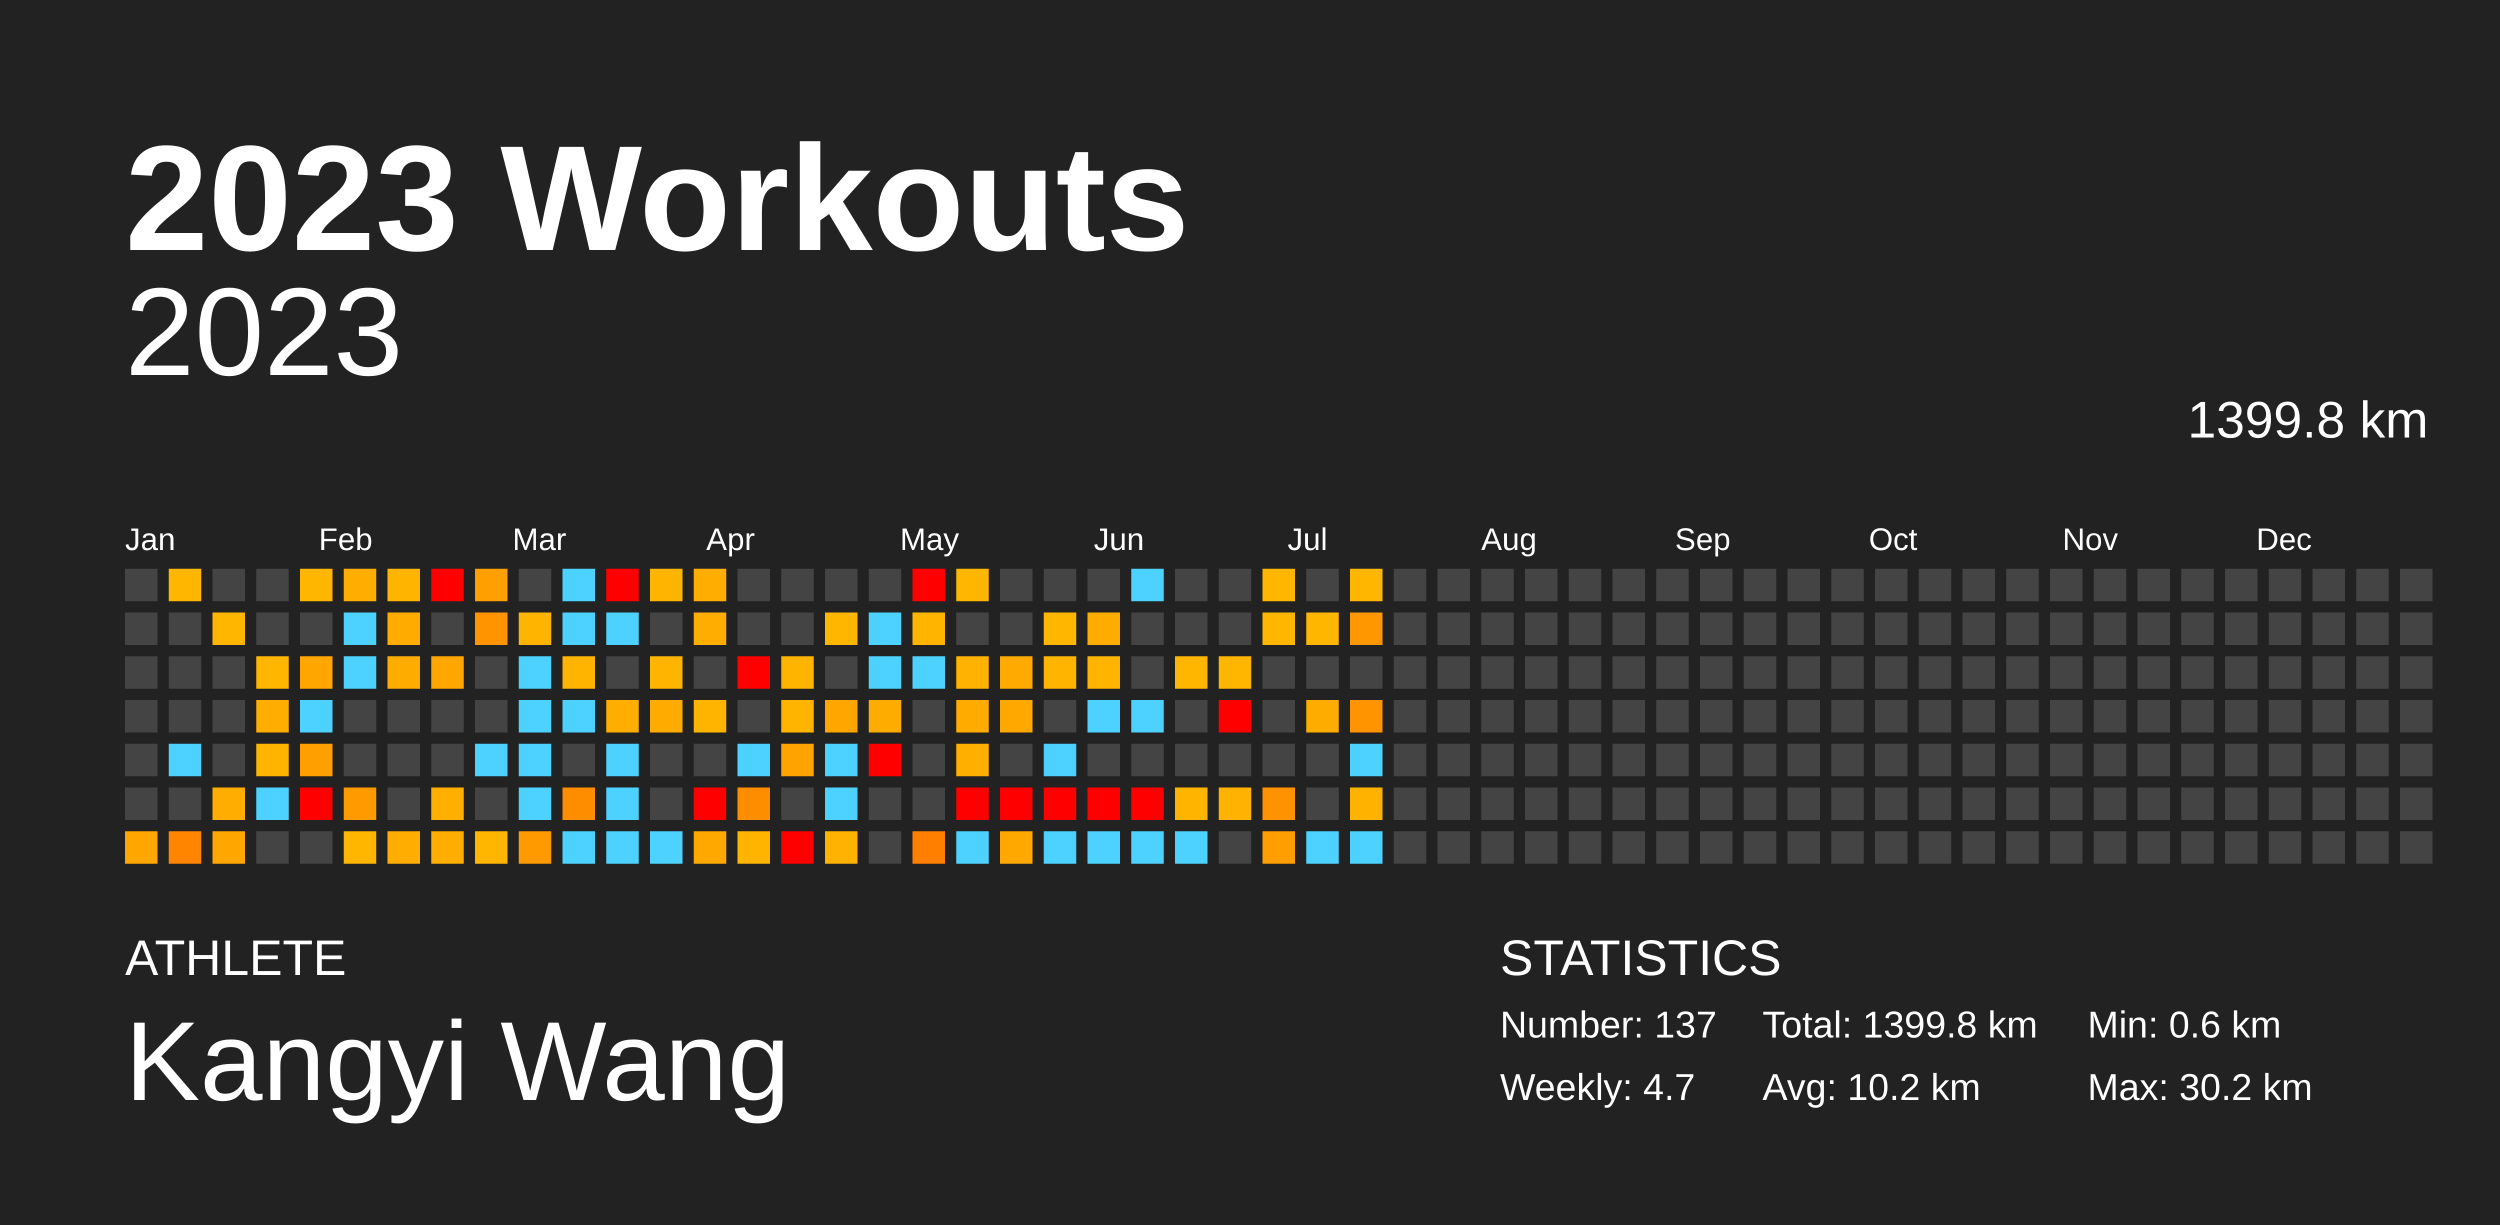
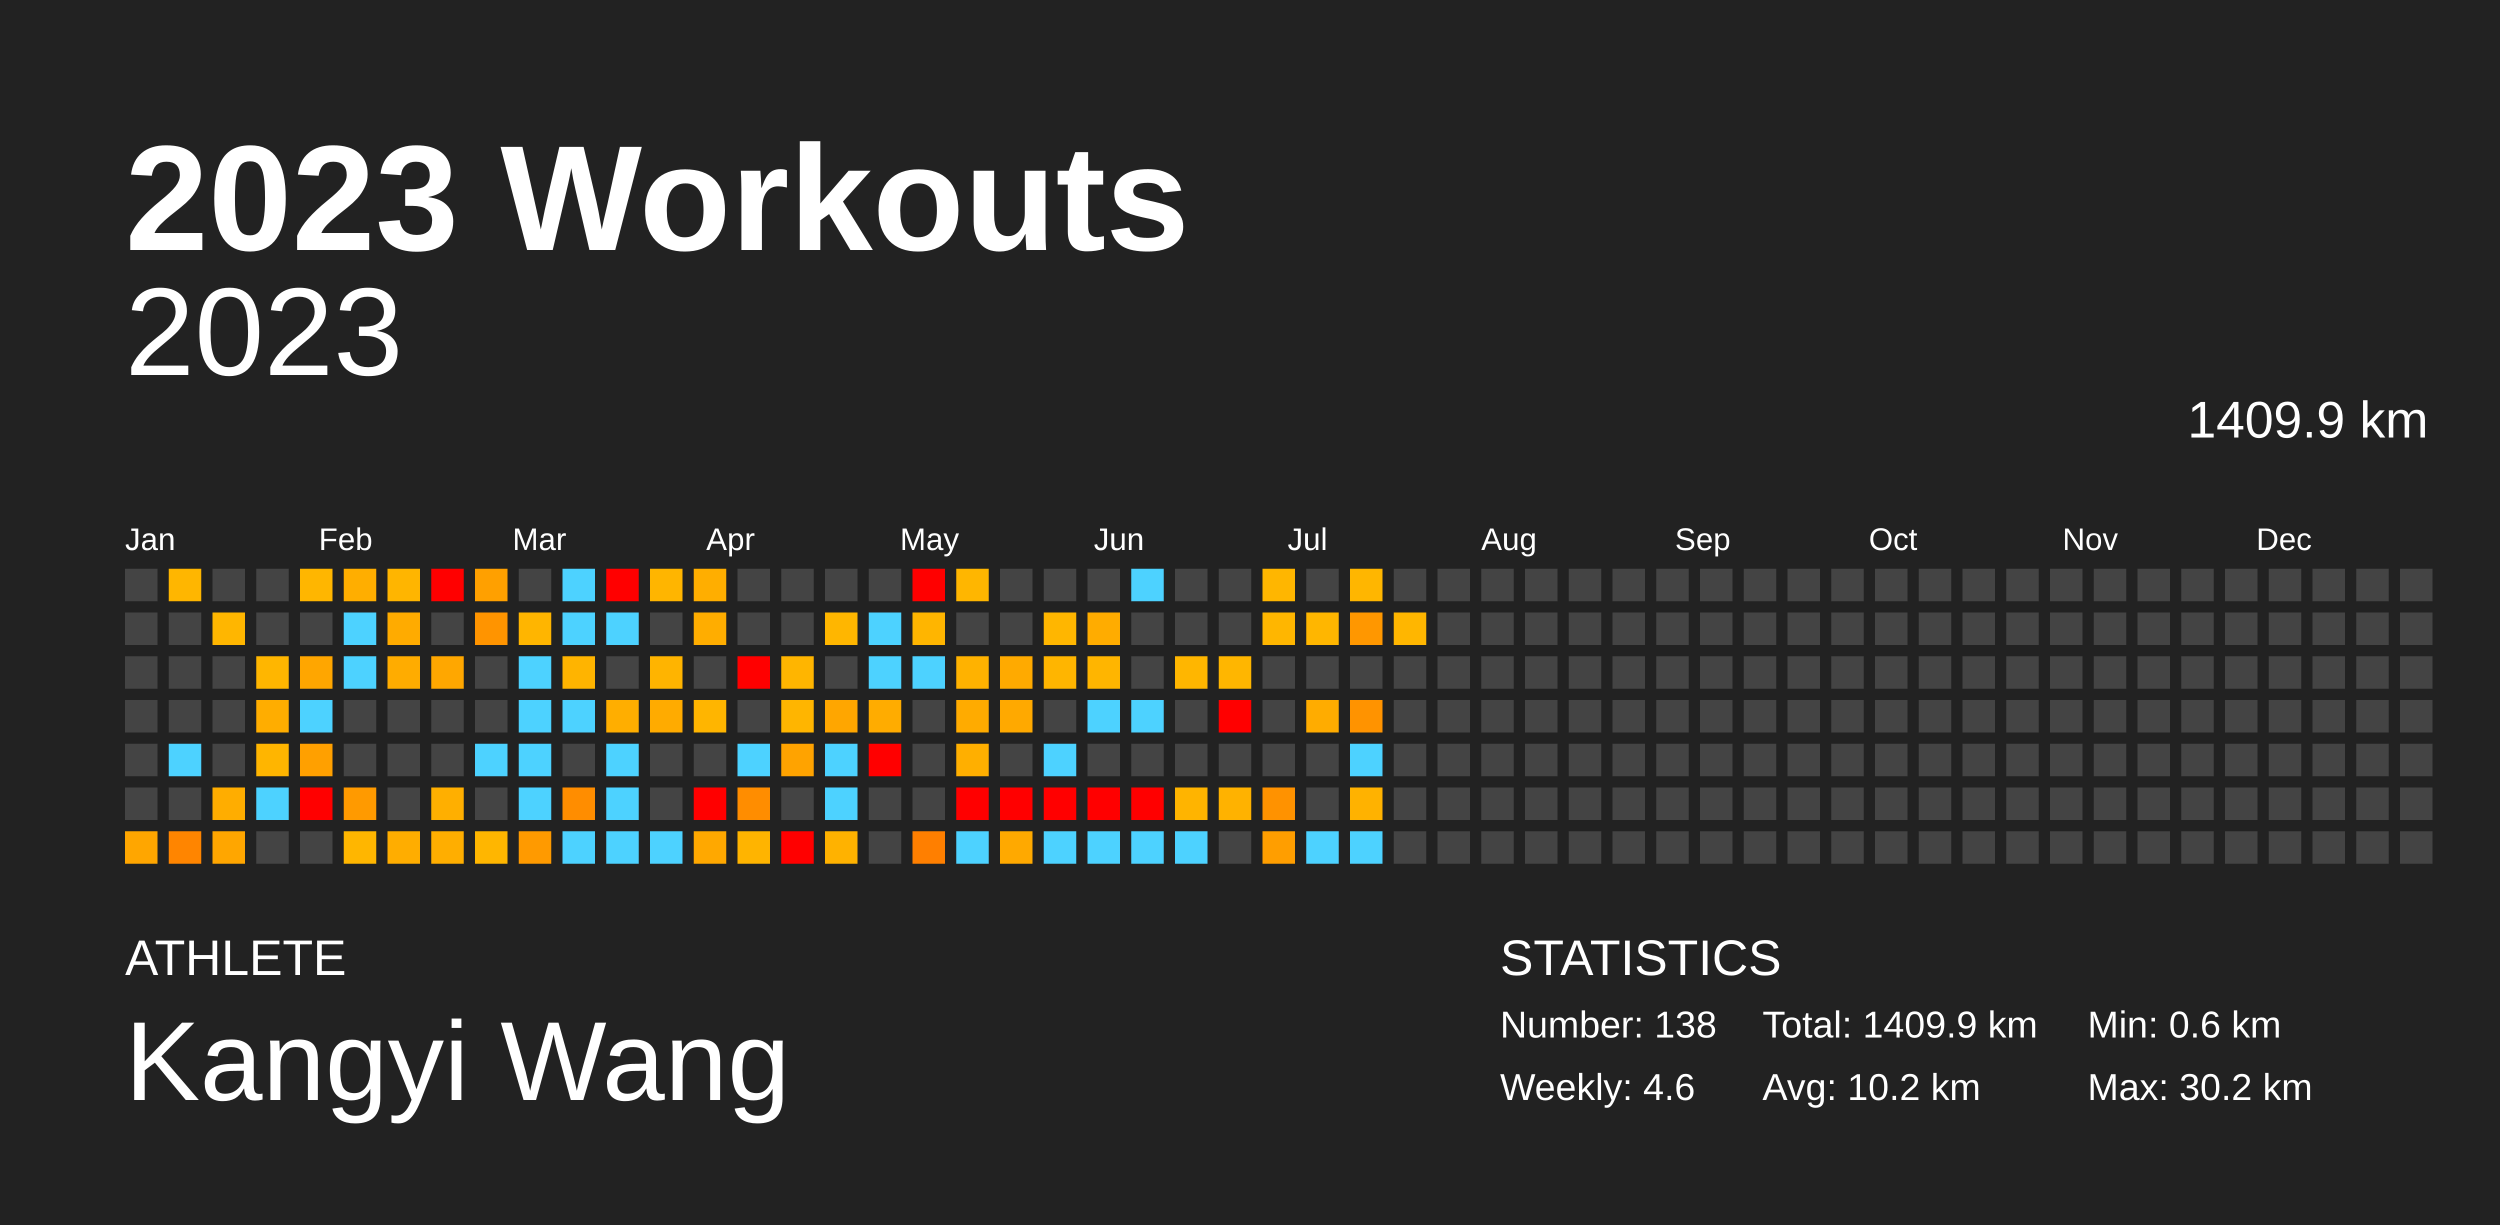
<svg xmlns="http://www.w3.org/2000/svg" baseProfile="full" height="98mm" version="1.1" viewBox="0,0,200,98" width="200mm">
  <defs />
  <rect fill="#222222" height="98" width="200" x="0" y="0" />
  <text fill="#FFFFFF" style="font-size:12px; font-family:Arial; font-weight:bold;" x="10" y="20">2023 Workouts</text>
  <text fill="#FFFFFF" style="font-size:4px; font-family:Arial" x="10" y="78">ATHLETE</text>
  <text fill="#FFFFFF" style="font-size:9px; font-family:Arial" x="10" y="88">Kangyi Wang</text>
  <text fill="#FFFFFF" style="font-size:4px; font-family:Arial" x="120" y="78">STATISTICS</text>
-   <text fill="#FFFFFF" style="font-size:3px; font-family:Arial" x="120" y="83">Number: 137</text>
-   <text fill="#FFFFFF" style="font-size:3px; font-family:Arial" x="120" y="88">Weekly: 4.7</text>
-   <text fill="#FFFFFF" style="font-size:3px; font-family:Arial" x="141" y="83">Total: 1399.8 km</text>
+   <text fill="#FFFFFF" style="font-size:3px; font-family:Arial" x="120" y="83">Number: 138</text>
+   <text fill="#FFFFFF" style="font-size:3px; font-family:Arial" x="120" y="88">Weekly: 4.6</text>
+   <text fill="#FFFFFF" style="font-size:3px; font-family:Arial" x="141" y="83">Total: 1409.9 km</text>
  <text fill="#FFFFFF" style="font-size:3px; font-family:Arial" x="141" y="88">Avg: 10.2 km</text>
  <text fill="#FFFFFF" style="font-size:3px; font-family:Arial" x="167" y="83">Min: 0.6 km</text>
  <text fill="#FFFFFF" style="font-size:3px; font-family:Arial" x="167" y="88">Max: 30.2 km</text>
  <text alignment-baseline="hanging" fill="#FFFFFF" style="font-size:10.0px; font-family:Arial;" x="10" y="30">2023</text>
-   <text alignment-baseline="hanging" fill="#FFFFFF" style="font-size:4.125px; font-family:Arial;" x="175" y="35">1399.8 km</text>
+   <text alignment-baseline="hanging" fill="#FFFFFF" style="font-size:4.125px; font-family:Arial;" x="175" y="35">1409.9 km</text>
  <text fill="#FFFFFF" style="font-size:2.5px; font-family:Arial" x="10.0" y="44">Jan</text>
  <text fill="#FFFFFF" style="font-size:2.5px; font-family:Arial" x="25.5" y="44">Feb</text>
  <text fill="#FFFFFF" style="font-size:2.5px; font-family:Arial" x="41.0" y="44">Mar</text>
  <text fill="#FFFFFF" style="font-size:2.5px; font-family:Arial" x="56.5" y="44">Apr</text>
  <text fill="#FFFFFF" style="font-size:2.5px; font-family:Arial" x="72.0" y="44">May</text>
  <text fill="#FFFFFF" style="font-size:2.5px; font-family:Arial" x="87.5" y="44">Jun</text>
  <text fill="#FFFFFF" style="font-size:2.5px; font-family:Arial" x="103.0" y="44">Jul</text>
  <text fill="#FFFFFF" style="font-size:2.5px; font-family:Arial" x="118.5" y="44">Aug</text>
  <text fill="#FFFFFF" style="font-size:2.5px; font-family:Arial" x="134.0" y="44">Sep</text>
  <text fill="#FFFFFF" style="font-size:2.5px; font-family:Arial" x="149.5" y="44">Oct</text>
  <text fill="#FFFFFF" style="font-size:2.5px; font-family:Arial" x="165.0" y="44">Nov</text>
  <text fill="#FFFFFF" style="font-size:2.5px; font-family:Arial" x="180.5" y="44">Dec</text>
  <rect fill="#444444" height="2.6" width="2.6" x="10.0" y="45.5" />
  <rect fill="#444444" height="2.6" width="2.6" x="10.0" y="49.0" />
  <rect fill="#444444" height="2.6" width="2.6" x="10.0" y="52.5" />
  <rect fill="#444444" height="2.6" width="2.6" x="10.0" y="56.0" />
  <rect fill="#444444" height="2.6" width="2.6" x="10.0" y="59.5" />
  <rect fill="#444444" height="2.6" width="2.6" x="10.0" y="63.0" />
  <rect fill="#ffa600" height="2.6" width="2.6" x="10.0" y="66.5" />
  <rect fill="#ffb600" height="2.6" width="2.6" x="13.5" y="45.5" />
  <rect fill="#444444" height="2.6" width="2.6" x="13.5" y="49.0" />
  <rect fill="#444444" height="2.6" width="2.6" x="13.5" y="52.5" />
  <rect fill="#444444" height="2.6" width="2.6" x="13.5" y="56.0" />
  <rect fill="#4dd2ff" height="2.6" width="2.6" x="13.5" y="59.5" />
  <rect fill="#444444" height="2.6" width="2.6" x="13.5" y="63.0" />
  <rect fill="#ff8500" height="2.6" width="2.6" x="13.5" y="66.5" />
  <rect fill="#444444" height="2.6" width="2.6" x="17.0" y="45.5" />
  <rect fill="#ffb600" height="2.6" width="2.6" x="17.0" y="49.0" />
  <rect fill="#444444" height="2.6" width="2.6" x="17.0" y="52.5" />
  <rect fill="#444444" height="2.6" width="2.6" x="17.0" y="56.0" />
  <rect fill="#444444" height="2.6" width="2.6" x="17.0" y="59.5" />
  <rect fill="#ffad00" height="2.6" width="2.6" x="17.0" y="63.0" />
  <rect fill="#ffa600" height="2.6" width="2.6" x="17.0" y="66.5" />
  <rect fill="#444444" height="2.6" width="2.6" x="20.5" y="45.5" />
  <rect fill="#444444" height="2.6" width="2.6" x="20.5" y="49.0" />
  <rect fill="#ffb600" height="2.6" width="2.6" x="20.5" y="52.5" />
  <rect fill="#ffad00" height="2.6" width="2.6" x="20.5" y="56.0" />
  <rect fill="#ffb500" height="2.6" width="2.6" x="20.5" y="59.5" />
  <rect fill="#4dd2ff" height="2.6" width="2.6" x="20.5" y="63.0" />
  <rect fill="#444444" height="2.6" width="2.6" x="20.5" y="66.5" />
  <rect fill="#ffb600" height="2.6" width="2.6" x="24.0" y="45.5" />
  <rect fill="#444444" height="2.6" width="2.6" x="24.0" y="49.0" />
  <rect fill="#ffa600" height="2.6" width="2.6" x="24.0" y="52.5" />
  <rect fill="#4dd2ff" height="2.6" width="2.6" x="24.0" y="56.0" />
  <rect fill="#ffa000" height="2.6" width="2.6" x="24.0" y="59.5" />
  <rect fill="red" height="2.6" width="2.6" x="24.0" y="63.0" />
  <rect fill="#444444" height="2.6" width="2.6" x="24.0" y="66.5" />
  <rect fill="#ffae00" height="2.6" width="2.6" x="27.5" y="45.5" />
  <rect fill="#4dd2ff" height="2.6" width="2.6" x="27.5" y="49.0" />
  <rect fill="#4dd2ff" height="2.6" width="2.6" x="27.5" y="52.5" />
  <rect fill="#444444" height="2.6" width="2.6" x="27.5" y="56.0" />
  <rect fill="#444444" height="2.6" width="2.6" x="27.5" y="59.5" />
  <rect fill="#ff9a00" height="2.6" width="2.6" x="27.5" y="63.0" />
  <rect fill="#ffb600" height="2.6" width="2.6" x="27.5" y="66.5" />
  <rect fill="#ffb500" height="2.6" width="2.6" x="31.0" y="45.5" />
  <rect fill="#ffab00" height="2.6" width="2.6" x="31.0" y="49.0" />
  <rect fill="#ffac00" height="2.6" width="2.6" x="31.0" y="52.5" />
  <rect fill="#444444" height="2.6" width="2.6" x="31.0" y="56.0" />
  <rect fill="#444444" height="2.6" width="2.6" x="31.0" y="59.5" />
  <rect fill="#444444" height="2.6" width="2.6" x="31.0" y="63.0" />
  <rect fill="#ffad00" height="2.6" width="2.6" x="31.0" y="66.5" />
  <rect fill="red" height="2.6" width="2.6" x="34.5" y="45.5" />
  <rect fill="#444444" height="2.6" width="2.6" x="34.5" y="49.0" />
  <rect fill="#ffa700" height="2.6" width="2.6" x="34.5" y="52.5" />
  <rect fill="#444444" height="2.6" width="2.6" x="34.5" y="56.0" />
  <rect fill="#444444" height="2.6" width="2.6" x="34.5" y="59.5" />
  <rect fill="#ffaf00" height="2.6" width="2.6" x="34.5" y="63.0" />
  <rect fill="#ffae00" height="2.6" width="2.6" x="34.5" y="66.5" />
  <rect fill="#ffa000" height="2.6" width="2.6" x="38.0" y="45.5" />
  <rect fill="#ff9400" height="2.6" width="2.6" x="38.0" y="49.0" />
  <rect fill="#444444" height="2.6" width="2.6" x="38.0" y="52.5" />
  <rect fill="#444444" height="2.6" width="2.6" x="38.0" y="56.0" />
  <rect fill="#4dd2ff" height="2.6" width="2.6" x="38.0" y="59.5" />
  <rect fill="#444444" height="2.6" width="2.6" x="38.0" y="63.0" />
  <rect fill="#ffb600" height="2.6" width="2.6" x="38.0" y="66.5" />
  <rect fill="#444444" height="2.6" width="2.6" x="41.5" y="45.5" />
  <rect fill="#ffb500" height="2.6" width="2.6" x="41.5" y="49.0" />
  <rect fill="#4dd2ff" height="2.6" width="2.6" x="41.5" y="52.5" />
  <rect fill="#4dd2ff" height="2.6" width="2.6" x="41.5" y="56.0" />
  <rect fill="#4dd2ff" height="2.6" width="2.6" x="41.5" y="59.5" />
  <rect fill="#4dd2ff" height="2.6" width="2.6" x="41.5" y="63.0" />
  <rect fill="#ff9a00" height="2.6" width="2.6" x="41.5" y="66.5" />
  <rect fill="#4dd2ff" height="2.6" width="2.6" x="45.0" y="45.5" />
  <rect fill="#4dd2ff" height="2.6" width="2.6" x="45.0" y="49.0" />
  <rect fill="#ffb400" height="2.6" width="2.6" x="45.0" y="52.5" />
  <rect fill="#4dd2ff" height="2.6" width="2.6" x="45.0" y="56.0" />
  <rect fill="#444444" height="2.6" width="2.6" x="45.0" y="59.5" />
  <rect fill="#ff8d00" height="2.6" width="2.6" x="45.0" y="63.0" />
  <rect fill="#4dd2ff" height="2.6" width="2.6" x="45.0" y="66.5" />
  <rect fill="red" height="2.6" width="2.6" x="48.5" y="45.5" />
  <rect fill="#4dd2ff" height="2.6" width="2.6" x="48.5" y="49.0" />
  <rect fill="#444444" height="2.6" width="2.6" x="48.5" y="52.5" />
  <rect fill="#ffae00" height="2.6" width="2.6" x="48.5" y="56.0" />
  <rect fill="#4dd2ff" height="2.6" width="2.6" x="48.5" y="59.5" />
  <rect fill="#4dd2ff" height="2.6" width="2.6" x="48.5" y="63.0" />
  <rect fill="#4dd2ff" height="2.6" width="2.6" x="48.5" y="66.5" />
  <rect fill="#ffb500" height="2.6" width="2.6" x="52.0" y="45.5" />
  <rect fill="#444444" height="2.6" width="2.6" x="52.0" y="49.0" />
  <rect fill="#ffb400" height="2.6" width="2.6" x="52.0" y="52.5" />
  <rect fill="#ffab00" height="2.6" width="2.6" x="52.0" y="56.0" />
  <rect fill="#444444" height="2.6" width="2.6" x="52.0" y="59.5" />
  <rect fill="#444444" height="2.6" width="2.6" x="52.0" y="63.0" />
  <rect fill="#4dd2ff" height="2.6" width="2.6" x="52.0" y="66.5" />
  <rect fill="#ffae00" height="2.6" width="2.6" x="55.5" y="45.5" />
  <rect fill="#ffad00" height="2.6" width="2.6" x="55.5" y="49.0" />
  <rect fill="#444444" height="2.6" width="2.6" x="55.5" y="52.5" />
  <rect fill="#ffb500" height="2.6" width="2.6" x="55.5" y="56.0" />
  <rect fill="#444444" height="2.6" width="2.6" x="55.5" y="59.5" />
  <rect fill="red" height="2.6" width="2.6" x="55.5" y="63.0" />
  <rect fill="#ffa800" height="2.6" width="2.6" x="55.5" y="66.5" />
  <rect fill="#444444" height="2.6" width="2.6" x="59.0" y="45.5" />
  <rect fill="#444444" height="2.6" width="2.6" x="59.0" y="49.0" />
  <rect fill="red" height="2.6" width="2.6" x="59.0" y="52.5" />
  <rect fill="#444444" height="2.6" width="2.6" x="59.0" y="56.0" />
  <rect fill="#4dd2ff" height="2.6" width="2.6" x="59.0" y="59.5" />
  <rect fill="#ff8d00" height="2.6" width="2.6" x="59.0" y="63.0" />
  <rect fill="#ffb400" height="2.6" width="2.6" x="59.0" y="66.5" />
  <rect fill="#444444" height="2.6" width="2.6" x="62.5" y="45.5" />
  <rect fill="#444444" height="2.6" width="2.6" x="62.5" y="49.0" />
  <rect fill="#ffb500" height="2.6" width="2.6" x="62.5" y="52.5" />
  <rect fill="#ffb500" height="2.6" width="2.6" x="62.5" y="56.0" />
  <rect fill="#ffa300" height="2.6" width="2.6" x="62.5" y="59.5" />
  <rect fill="#444444" height="2.6" width="2.6" x="62.5" y="63.0" />
  <rect fill="red" height="2.6" width="2.6" x="62.5" y="66.5" />
  <rect fill="#444444" height="2.6" width="2.6" x="66.0" y="45.5" />
  <rect fill="#ffb600" height="2.6" width="2.6" x="66.0" y="49.0" />
  <rect fill="#444444" height="2.6" width="2.6" x="66.0" y="52.5" />
  <rect fill="#ffa600" height="2.6" width="2.6" x="66.0" y="56.0" />
  <rect fill="#4dd2ff" height="2.6" width="2.6" x="66.0" y="59.5" />
  <rect fill="#4dd2ff" height="2.6" width="2.6" x="66.0" y="63.0" />
  <rect fill="#ffb200" height="2.6" width="2.6" x="66.0" y="66.5" />
  <rect fill="#444444" height="2.6" width="2.6" x="69.5" y="45.5" />
  <rect fill="#4dd2ff" height="2.6" width="2.6" x="69.5" y="49.0" />
  <rect fill="#4dd2ff" height="2.6" width="2.6" x="69.5" y="52.5" />
  <rect fill="#ffac00" height="2.6" width="2.6" x="69.5" y="56.0" />
  <rect fill="red" height="2.6" width="2.6" x="69.5" y="59.5" />
  <rect fill="#444444" height="2.6" width="2.6" x="69.5" y="63.0" />
  <rect fill="#444444" height="2.6" width="2.6" x="69.5" y="66.5" />
  <rect fill="red" height="2.6" width="2.6" x="73.0" y="45.5" />
  <rect fill="#ffb500" height="2.6" width="2.6" x="73.0" y="49.0" />
  <rect fill="#4dd2ff" height="2.6" width="2.6" x="73.0" y="52.5" />
  <rect fill="#444444" height="2.6" width="2.6" x="73.0" y="56.0" />
  <rect fill="#444444" height="2.6" width="2.6" x="73.0" y="59.5" />
  <rect fill="#444444" height="2.6" width="2.6" x="73.0" y="63.0" />
  <rect fill="#ff7f00" height="2.6" width="2.6" x="73.0" y="66.5" />
  <rect fill="#ffb600" height="2.6" width="2.6" x="76.5" y="45.5" />
  <rect fill="#444444" height="2.6" width="2.6" x="76.5" y="49.0" />
  <rect fill="#ffb200" height="2.6" width="2.6" x="76.5" y="52.5" />
  <rect fill="#ffab00" height="2.6" width="2.6" x="76.5" y="56.0" />
  <rect fill="#ffaf00" height="2.6" width="2.6" x="76.5" y="59.5" />
  <rect fill="red" height="2.6" width="2.6" x="76.5" y="63.0" />
  <rect fill="#4dd2ff" height="2.6" width="2.6" x="76.5" y="66.5" />
  <rect fill="#444444" height="2.6" width="2.6" x="80.0" y="45.5" />
  <rect fill="#444444" height="2.6" width="2.6" x="80.0" y="49.0" />
  <rect fill="#ffaa00" height="2.6" width="2.6" x="80.0" y="52.5" />
  <rect fill="#ffa900" height="2.6" width="2.6" x="80.0" y="56.0" />
  <rect fill="#444444" height="2.6" width="2.6" x="80.0" y="59.5" />
  <rect fill="red" height="2.6" width="2.6" x="80.0" y="63.0" />
  <rect fill="#ffa900" height="2.6" width="2.6" x="80.0" y="66.5" />
  <rect fill="#444444" height="2.6" width="2.6" x="83.5" y="45.5" />
  <rect fill="#ffb600" height="2.6" width="2.6" x="83.5" y="49.0" />
  <rect fill="#ffb500" height="2.6" width="2.6" x="83.5" y="52.5" />
  <rect fill="#444444" height="2.6" width="2.6" x="83.5" y="56.0" />
  <rect fill="#4dd2ff" height="2.6" width="2.6" x="83.5" y="59.5" />
  <rect fill="red" height="2.6" width="2.6" x="83.5" y="63.0" />
  <rect fill="#4dd2ff" height="2.6" width="2.6" x="83.5" y="66.5" />
  <rect fill="#444444" height="2.6" width="2.6" x="87.0" y="45.5" />
  <rect fill="#ffac00" height="2.6" width="2.6" x="87.0" y="49.0" />
  <rect fill="#ffb500" height="2.6" width="2.6" x="87.0" y="52.5" />
  <rect fill="#4dd2ff" height="2.6" width="2.6" x="87.0" y="56.0" />
  <rect fill="#444444" height="2.6" width="2.6" x="87.0" y="59.5" />
  <rect fill="red" height="2.6" width="2.6" x="87.0" y="63.0" />
  <rect fill="#4dd2ff" height="2.6" width="2.6" x="87.0" y="66.5" />
  <rect fill="#4dd2ff" height="2.6" width="2.6" x="90.5" y="45.5" />
  <rect fill="#444444" height="2.6" width="2.6" x="90.5" y="49.0" />
  <rect fill="#444444" height="2.6" width="2.6" x="90.5" y="52.5" />
  <rect fill="#4dd2ff" height="2.6" width="2.6" x="90.5" y="56.0" />
  <rect fill="#444444" height="2.6" width="2.6" x="90.5" y="59.5" />
  <rect fill="red" height="2.6" width="2.6" x="90.5" y="63.0" />
  <rect fill="#4dd2ff" height="2.6" width="2.6" x="90.5" y="66.5" />
  <rect fill="#444444" height="2.6" width="2.6" x="94.0" y="45.5" />
  <rect fill="#444444" height="2.6" width="2.6" x="94.0" y="49.0" />
  <rect fill="#ffb600" height="2.6" width="2.6" x="94.0" y="52.5" />
  <rect fill="#444444" height="2.6" width="2.6" x="94.0" y="56.0" />
  <rect fill="#444444" height="2.6" width="2.6" x="94.0" y="59.5" />
  <rect fill="#ffb400" height="2.6" width="2.6" x="94.0" y="63.0" />
  <rect fill="#4dd2ff" height="2.6" width="2.6" x="94.0" y="66.5" />
  <rect fill="#444444" height="2.6" width="2.6" x="97.5" y="45.5" />
  <rect fill="#444444" height="2.6" width="2.6" x="97.5" y="49.0" />
  <rect fill="#ffb600" height="2.6" width="2.6" x="97.5" y="52.5" />
  <rect fill="red" height="2.6" width="2.6" x="97.5" y="56.0" />
  <rect fill="#444444" height="2.6" width="2.6" x="97.5" y="59.5" />
  <rect fill="#ffb200" height="2.6" width="2.6" x="97.5" y="63.0" />
  <rect fill="#444444" height="2.6" width="2.6" x="97.5" y="66.5" />
  <rect fill="#ffb600" height="2.6" width="2.6" x="101.0" y="45.5" />
  <rect fill="#ffb600" height="2.6" width="2.6" x="101.0" y="49.0" />
  <rect fill="#444444" height="2.6" width="2.6" x="101.0" y="52.5" />
  <rect fill="#444444" height="2.6" width="2.6" x="101.0" y="56.0" />
  <rect fill="#444444" height="2.6" width="2.6" x="101.0" y="59.5" />
  <rect fill="#ff9200" height="2.6" width="2.6" x="101.0" y="63.0" />
  <rect fill="#ff9e00" height="2.6" width="2.6" x="101.0" y="66.5" />
  <rect fill="#444444" height="2.6" width="2.6" x="104.5" y="45.5" />
  <rect fill="#ffb600" height="2.6" width="2.6" x="104.5" y="49.0" />
  <rect fill="#444444" height="2.6" width="2.6" x="104.5" y="52.5" />
  <rect fill="#ffac00" height="2.6" width="2.6" x="104.5" y="56.0" />
  <rect fill="#444444" height="2.6" width="2.6" x="104.5" y="59.5" />
  <rect fill="#444444" height="2.6" width="2.6" x="104.5" y="63.0" />
  <rect fill="#4dd2ff" height="2.6" width="2.6" x="104.5" y="66.5" />
  <rect fill="#ffb600" height="2.6" width="2.6" x="108.0" y="45.5" />
  <rect fill="#ff9700" height="2.6" width="2.6" x="108.0" y="49.0" />
  <rect fill="#444444" height="2.6" width="2.6" x="108.0" y="52.5" />
  <rect fill="#ff9300" height="2.6" width="2.6" x="108.0" y="56.0" />
  <rect fill="#4dd2ff" height="2.6" width="2.6" x="108.0" y="59.5" />
  <rect fill="#ffb200" height="2.6" width="2.6" x="108.0" y="63.0" />
  <rect fill="#4dd2ff" height="2.6" width="2.6" x="108.0" y="66.5" />
  <rect fill="#444444" height="2.6" width="2.6" x="111.5" y="45.5" />
-   <rect fill="#444444" height="2.6" width="2.6" x="111.5" y="49.0" />
+   <rect fill="#ffb600" height="2.6" width="2.6" x="111.5" y="49.0" />
  <rect fill="#444444" height="2.6" width="2.6" x="111.5" y="52.5" />
  <rect fill="#444444" height="2.6" width="2.6" x="111.5" y="56.0" />
  <rect fill="#444444" height="2.6" width="2.6" x="111.5" y="59.5" />
  <rect fill="#444444" height="2.6" width="2.6" x="111.5" y="63.0" />
  <rect fill="#444444" height="2.6" width="2.6" x="111.5" y="66.5" />
  <rect fill="#444444" height="2.6" width="2.6" x="115.0" y="45.5" />
  <rect fill="#444444" height="2.6" width="2.6" x="115.0" y="49.0" />
  <rect fill="#444444" height="2.6" width="2.6" x="115.0" y="52.5" />
  <rect fill="#444444" height="2.6" width="2.6" x="115.0" y="56.0" />
  <rect fill="#444444" height="2.6" width="2.6" x="115.0" y="59.5" />
  <rect fill="#444444" height="2.6" width="2.6" x="115.0" y="63.0" />
  <rect fill="#444444" height="2.6" width="2.6" x="115.0" y="66.5" />
  <rect fill="#444444" height="2.6" width="2.6" x="118.5" y="45.5" />
  <rect fill="#444444" height="2.6" width="2.6" x="118.5" y="49.0" />
  <rect fill="#444444" height="2.6" width="2.6" x="118.5" y="52.5" />
  <rect fill="#444444" height="2.6" width="2.6" x="118.5" y="56.0" />
  <rect fill="#444444" height="2.6" width="2.6" x="118.5" y="59.5" />
  <rect fill="#444444" height="2.6" width="2.6" x="118.5" y="63.0" />
  <rect fill="#444444" height="2.6" width="2.6" x="118.5" y="66.5" />
  <rect fill="#444444" height="2.6" width="2.6" x="122.0" y="45.5" />
  <rect fill="#444444" height="2.6" width="2.6" x="122.0" y="49.0" />
  <rect fill="#444444" height="2.6" width="2.6" x="122.0" y="52.5" />
  <rect fill="#444444" height="2.6" width="2.6" x="122.0" y="56.0" />
  <rect fill="#444444" height="2.6" width="2.6" x="122.0" y="59.5" />
  <rect fill="#444444" height="2.6" width="2.6" x="122.0" y="63.0" />
  <rect fill="#444444" height="2.6" width="2.6" x="122.0" y="66.5" />
  <rect fill="#444444" height="2.6" width="2.6" x="125.5" y="45.5" />
  <rect fill="#444444" height="2.6" width="2.6" x="125.5" y="49.0" />
  <rect fill="#444444" height="2.6" width="2.6" x="125.5" y="52.5" />
  <rect fill="#444444" height="2.6" width="2.6" x="125.5" y="56.0" />
  <rect fill="#444444" height="2.6" width="2.6" x="125.5" y="59.5" />
  <rect fill="#444444" height="2.6" width="2.6" x="125.5" y="63.0" />
  <rect fill="#444444" height="2.6" width="2.6" x="125.5" y="66.5" />
  <rect fill="#444444" height="2.6" width="2.6" x="129.0" y="45.5" />
  <rect fill="#444444" height="2.6" width="2.6" x="129.0" y="49.0" />
  <rect fill="#444444" height="2.6" width="2.6" x="129.0" y="52.5" />
  <rect fill="#444444" height="2.6" width="2.6" x="129.0" y="56.0" />
  <rect fill="#444444" height="2.6" width="2.6" x="129.0" y="59.5" />
  <rect fill="#444444" height="2.6" width="2.6" x="129.0" y="63.0" />
  <rect fill="#444444" height="2.6" width="2.6" x="129.0" y="66.5" />
  <rect fill="#444444" height="2.6" width="2.6" x="132.5" y="45.5" />
  <rect fill="#444444" height="2.6" width="2.6" x="132.5" y="49.0" />
  <rect fill="#444444" height="2.6" width="2.6" x="132.5" y="52.5" />
  <rect fill="#444444" height="2.6" width="2.6" x="132.5" y="56.0" />
  <rect fill="#444444" height="2.6" width="2.6" x="132.5" y="59.5" />
  <rect fill="#444444" height="2.6" width="2.6" x="132.5" y="63.0" />
  <rect fill="#444444" height="2.6" width="2.6" x="132.5" y="66.5" />
  <rect fill="#444444" height="2.6" width="2.6" x="136.0" y="45.5" />
  <rect fill="#444444" height="2.6" width="2.6" x="136.0" y="49.0" />
  <rect fill="#444444" height="2.6" width="2.6" x="136.0" y="52.5" />
  <rect fill="#444444" height="2.6" width="2.6" x="136.0" y="56.0" />
  <rect fill="#444444" height="2.6" width="2.6" x="136.0" y="59.5" />
  <rect fill="#444444" height="2.6" width="2.6" x="136.0" y="63.0" />
  <rect fill="#444444" height="2.6" width="2.6" x="136.0" y="66.5" />
  <rect fill="#444444" height="2.6" width="2.6" x="139.5" y="45.5" />
  <rect fill="#444444" height="2.6" width="2.6" x="139.5" y="49.0" />
  <rect fill="#444444" height="2.6" width="2.6" x="139.5" y="52.5" />
  <rect fill="#444444" height="2.6" width="2.6" x="139.5" y="56.0" />
  <rect fill="#444444" height="2.6" width="2.6" x="139.5" y="59.5" />
  <rect fill="#444444" height="2.6" width="2.6" x="139.5" y="63.0" />
  <rect fill="#444444" height="2.6" width="2.6" x="139.5" y="66.5" />
  <rect fill="#444444" height="2.6" width="2.6" x="143.0" y="45.5" />
  <rect fill="#444444" height="2.6" width="2.6" x="143.0" y="49.0" />
  <rect fill="#444444" height="2.6" width="2.6" x="143.0" y="52.5" />
  <rect fill="#444444" height="2.6" width="2.6" x="143.0" y="56.0" />
  <rect fill="#444444" height="2.6" width="2.6" x="143.0" y="59.5" />
  <rect fill="#444444" height="2.6" width="2.6" x="143.0" y="63.0" />
  <rect fill="#444444" height="2.6" width="2.6" x="143.0" y="66.5" />
  <rect fill="#444444" height="2.6" width="2.6" x="146.5" y="45.5" />
  <rect fill="#444444" height="2.6" width="2.6" x="146.5" y="49.0" />
  <rect fill="#444444" height="2.6" width="2.6" x="146.5" y="52.5" />
  <rect fill="#444444" height="2.6" width="2.6" x="146.5" y="56.0" />
  <rect fill="#444444" height="2.6" width="2.6" x="146.5" y="59.5" />
  <rect fill="#444444" height="2.6" width="2.6" x="146.5" y="63.0" />
  <rect fill="#444444" height="2.6" width="2.6" x="146.5" y="66.5" />
  <rect fill="#444444" height="2.6" width="2.6" x="150.0" y="45.5" />
  <rect fill="#444444" height="2.6" width="2.6" x="150.0" y="49.0" />
  <rect fill="#444444" height="2.6" width="2.6" x="150.0" y="52.5" />
  <rect fill="#444444" height="2.6" width="2.6" x="150.0" y="56.0" />
  <rect fill="#444444" height="2.6" width="2.6" x="150.0" y="59.5" />
  <rect fill="#444444" height="2.6" width="2.6" x="150.0" y="63.0" />
  <rect fill="#444444" height="2.6" width="2.6" x="150.0" y="66.5" />
  <rect fill="#444444" height="2.6" width="2.6" x="153.5" y="45.5" />
  <rect fill="#444444" height="2.6" width="2.6" x="153.5" y="49.0" />
  <rect fill="#444444" height="2.6" width="2.6" x="153.5" y="52.5" />
  <rect fill="#444444" height="2.6" width="2.6" x="153.5" y="56.0" />
  <rect fill="#444444" height="2.6" width="2.6" x="153.5" y="59.5" />
  <rect fill="#444444" height="2.6" width="2.6" x="153.5" y="63.0" />
  <rect fill="#444444" height="2.6" width="2.6" x="153.5" y="66.5" />
  <rect fill="#444444" height="2.6" width="2.6" x="157.0" y="45.5" />
  <rect fill="#444444" height="2.6" width="2.6" x="157.0" y="49.0" />
  <rect fill="#444444" height="2.6" width="2.6" x="157.0" y="52.5" />
  <rect fill="#444444" height="2.6" width="2.6" x="157.0" y="56.0" />
  <rect fill="#444444" height="2.6" width="2.6" x="157.0" y="59.5" />
  <rect fill="#444444" height="2.6" width="2.6" x="157.0" y="63.0" />
  <rect fill="#444444" height="2.6" width="2.6" x="157.0" y="66.5" />
  <rect fill="#444444" height="2.6" width="2.6" x="160.5" y="45.5" />
  <rect fill="#444444" height="2.6" width="2.6" x="160.5" y="49.0" />
  <rect fill="#444444" height="2.6" width="2.6" x="160.5" y="52.5" />
  <rect fill="#444444" height="2.6" width="2.6" x="160.5" y="56.0" />
  <rect fill="#444444" height="2.6" width="2.6" x="160.5" y="59.5" />
  <rect fill="#444444" height="2.6" width="2.6" x="160.5" y="63.0" />
  <rect fill="#444444" height="2.6" width="2.6" x="160.5" y="66.5" />
  <rect fill="#444444" height="2.6" width="2.6" x="164.0" y="45.5" />
  <rect fill="#444444" height="2.6" width="2.6" x="164.0" y="49.0" />
  <rect fill="#444444" height="2.6" width="2.6" x="164.0" y="52.5" />
  <rect fill="#444444" height="2.6" width="2.6" x="164.0" y="56.0" />
  <rect fill="#444444" height="2.6" width="2.6" x="164.0" y="59.5" />
  <rect fill="#444444" height="2.6" width="2.6" x="164.0" y="63.0" />
  <rect fill="#444444" height="2.6" width="2.6" x="164.0" y="66.5" />
  <rect fill="#444444" height="2.6" width="2.6" x="167.5" y="45.5" />
  <rect fill="#444444" height="2.6" width="2.6" x="167.5" y="49.0" />
  <rect fill="#444444" height="2.6" width="2.6" x="167.5" y="52.5" />
  <rect fill="#444444" height="2.6" width="2.6" x="167.5" y="56.0" />
  <rect fill="#444444" height="2.6" width="2.6" x="167.5" y="59.5" />
  <rect fill="#444444" height="2.6" width="2.6" x="167.5" y="63.0" />
  <rect fill="#444444" height="2.6" width="2.6" x="167.5" y="66.5" />
  <rect fill="#444444" height="2.6" width="2.6" x="171.0" y="45.5" />
  <rect fill="#444444" height="2.6" width="2.6" x="171.0" y="49.0" />
  <rect fill="#444444" height="2.6" width="2.6" x="171.0" y="52.5" />
  <rect fill="#444444" height="2.6" width="2.6" x="171.0" y="56.0" />
  <rect fill="#444444" height="2.6" width="2.6" x="171.0" y="59.5" />
  <rect fill="#444444" height="2.6" width="2.6" x="171.0" y="63.0" />
  <rect fill="#444444" height="2.6" width="2.6" x="171.0" y="66.5" />
  <rect fill="#444444" height="2.6" width="2.6" x="174.5" y="45.5" />
  <rect fill="#444444" height="2.6" width="2.6" x="174.5" y="49.0" />
  <rect fill="#444444" height="2.6" width="2.6" x="174.5" y="52.5" />
  <rect fill="#444444" height="2.6" width="2.6" x="174.5" y="56.0" />
  <rect fill="#444444" height="2.6" width="2.6" x="174.5" y="59.5" />
  <rect fill="#444444" height="2.6" width="2.6" x="174.5" y="63.0" />
  <rect fill="#444444" height="2.6" width="2.6" x="174.5" y="66.5" />
  <rect fill="#444444" height="2.6" width="2.6" x="178.0" y="45.5" />
  <rect fill="#444444" height="2.6" width="2.6" x="178.0" y="49.0" />
  <rect fill="#444444" height="2.6" width="2.6" x="178.0" y="52.5" />
  <rect fill="#444444" height="2.6" width="2.6" x="178.0" y="56.0" />
  <rect fill="#444444" height="2.6" width="2.6" x="178.0" y="59.5" />
  <rect fill="#444444" height="2.6" width="2.6" x="178.0" y="63.0" />
  <rect fill="#444444" height="2.6" width="2.6" x="178.0" y="66.5" />
  <rect fill="#444444" height="2.6" width="2.6" x="181.5" y="45.5" />
  <rect fill="#444444" height="2.6" width="2.6" x="181.5" y="49.0" />
  <rect fill="#444444" height="2.6" width="2.6" x="181.5" y="52.5" />
  <rect fill="#444444" height="2.6" width="2.6" x="181.5" y="56.0" />
  <rect fill="#444444" height="2.6" width="2.6" x="181.5" y="59.5" />
  <rect fill="#444444" height="2.6" width="2.6" x="181.5" y="63.0" />
  <rect fill="#444444" height="2.6" width="2.6" x="181.5" y="66.5" />
  <rect fill="#444444" height="2.6" width="2.6" x="185.0" y="45.5" />
  <rect fill="#444444" height="2.6" width="2.6" x="185.0" y="49.0" />
  <rect fill="#444444" height="2.6" width="2.6" x="185.0" y="52.5" />
  <rect fill="#444444" height="2.6" width="2.6" x="185.0" y="56.0" />
  <rect fill="#444444" height="2.6" width="2.6" x="185.0" y="59.5" />
  <rect fill="#444444" height="2.6" width="2.6" x="185.0" y="63.0" />
  <rect fill="#444444" height="2.6" width="2.6" x="185.0" y="66.5" />
  <rect fill="#444444" height="2.6" width="2.6" x="188.5" y="45.5" />
  <rect fill="#444444" height="2.6" width="2.6" x="188.5" y="49.0" />
  <rect fill="#444444" height="2.6" width="2.6" x="188.5" y="52.5" />
  <rect fill="#444444" height="2.6" width="2.6" x="188.5" y="56.0" />
  <rect fill="#444444" height="2.6" width="2.6" x="188.5" y="59.5" />
  <rect fill="#444444" height="2.6" width="2.6" x="188.5" y="63.0" />
  <rect fill="#444444" height="2.6" width="2.6" x="188.5" y="66.5" />
  <rect fill="#444444" height="2.6" width="2.6" x="192.0" y="45.5" />
  <rect fill="#444444" height="2.6" width="2.6" x="192.0" y="49.0" />
  <rect fill="#444444" height="2.6" width="2.6" x="192.0" y="52.5" />
  <rect fill="#444444" height="2.6" width="2.6" x="192.0" y="56.0" />
  <rect fill="#444444" height="2.6" width="2.6" x="192.0" y="59.5" />
  <rect fill="#444444" height="2.6" width="2.6" x="192.0" y="63.0" />
  <rect fill="#444444" height="2.6" width="2.6" x="192.0" y="66.5" />
</svg>
